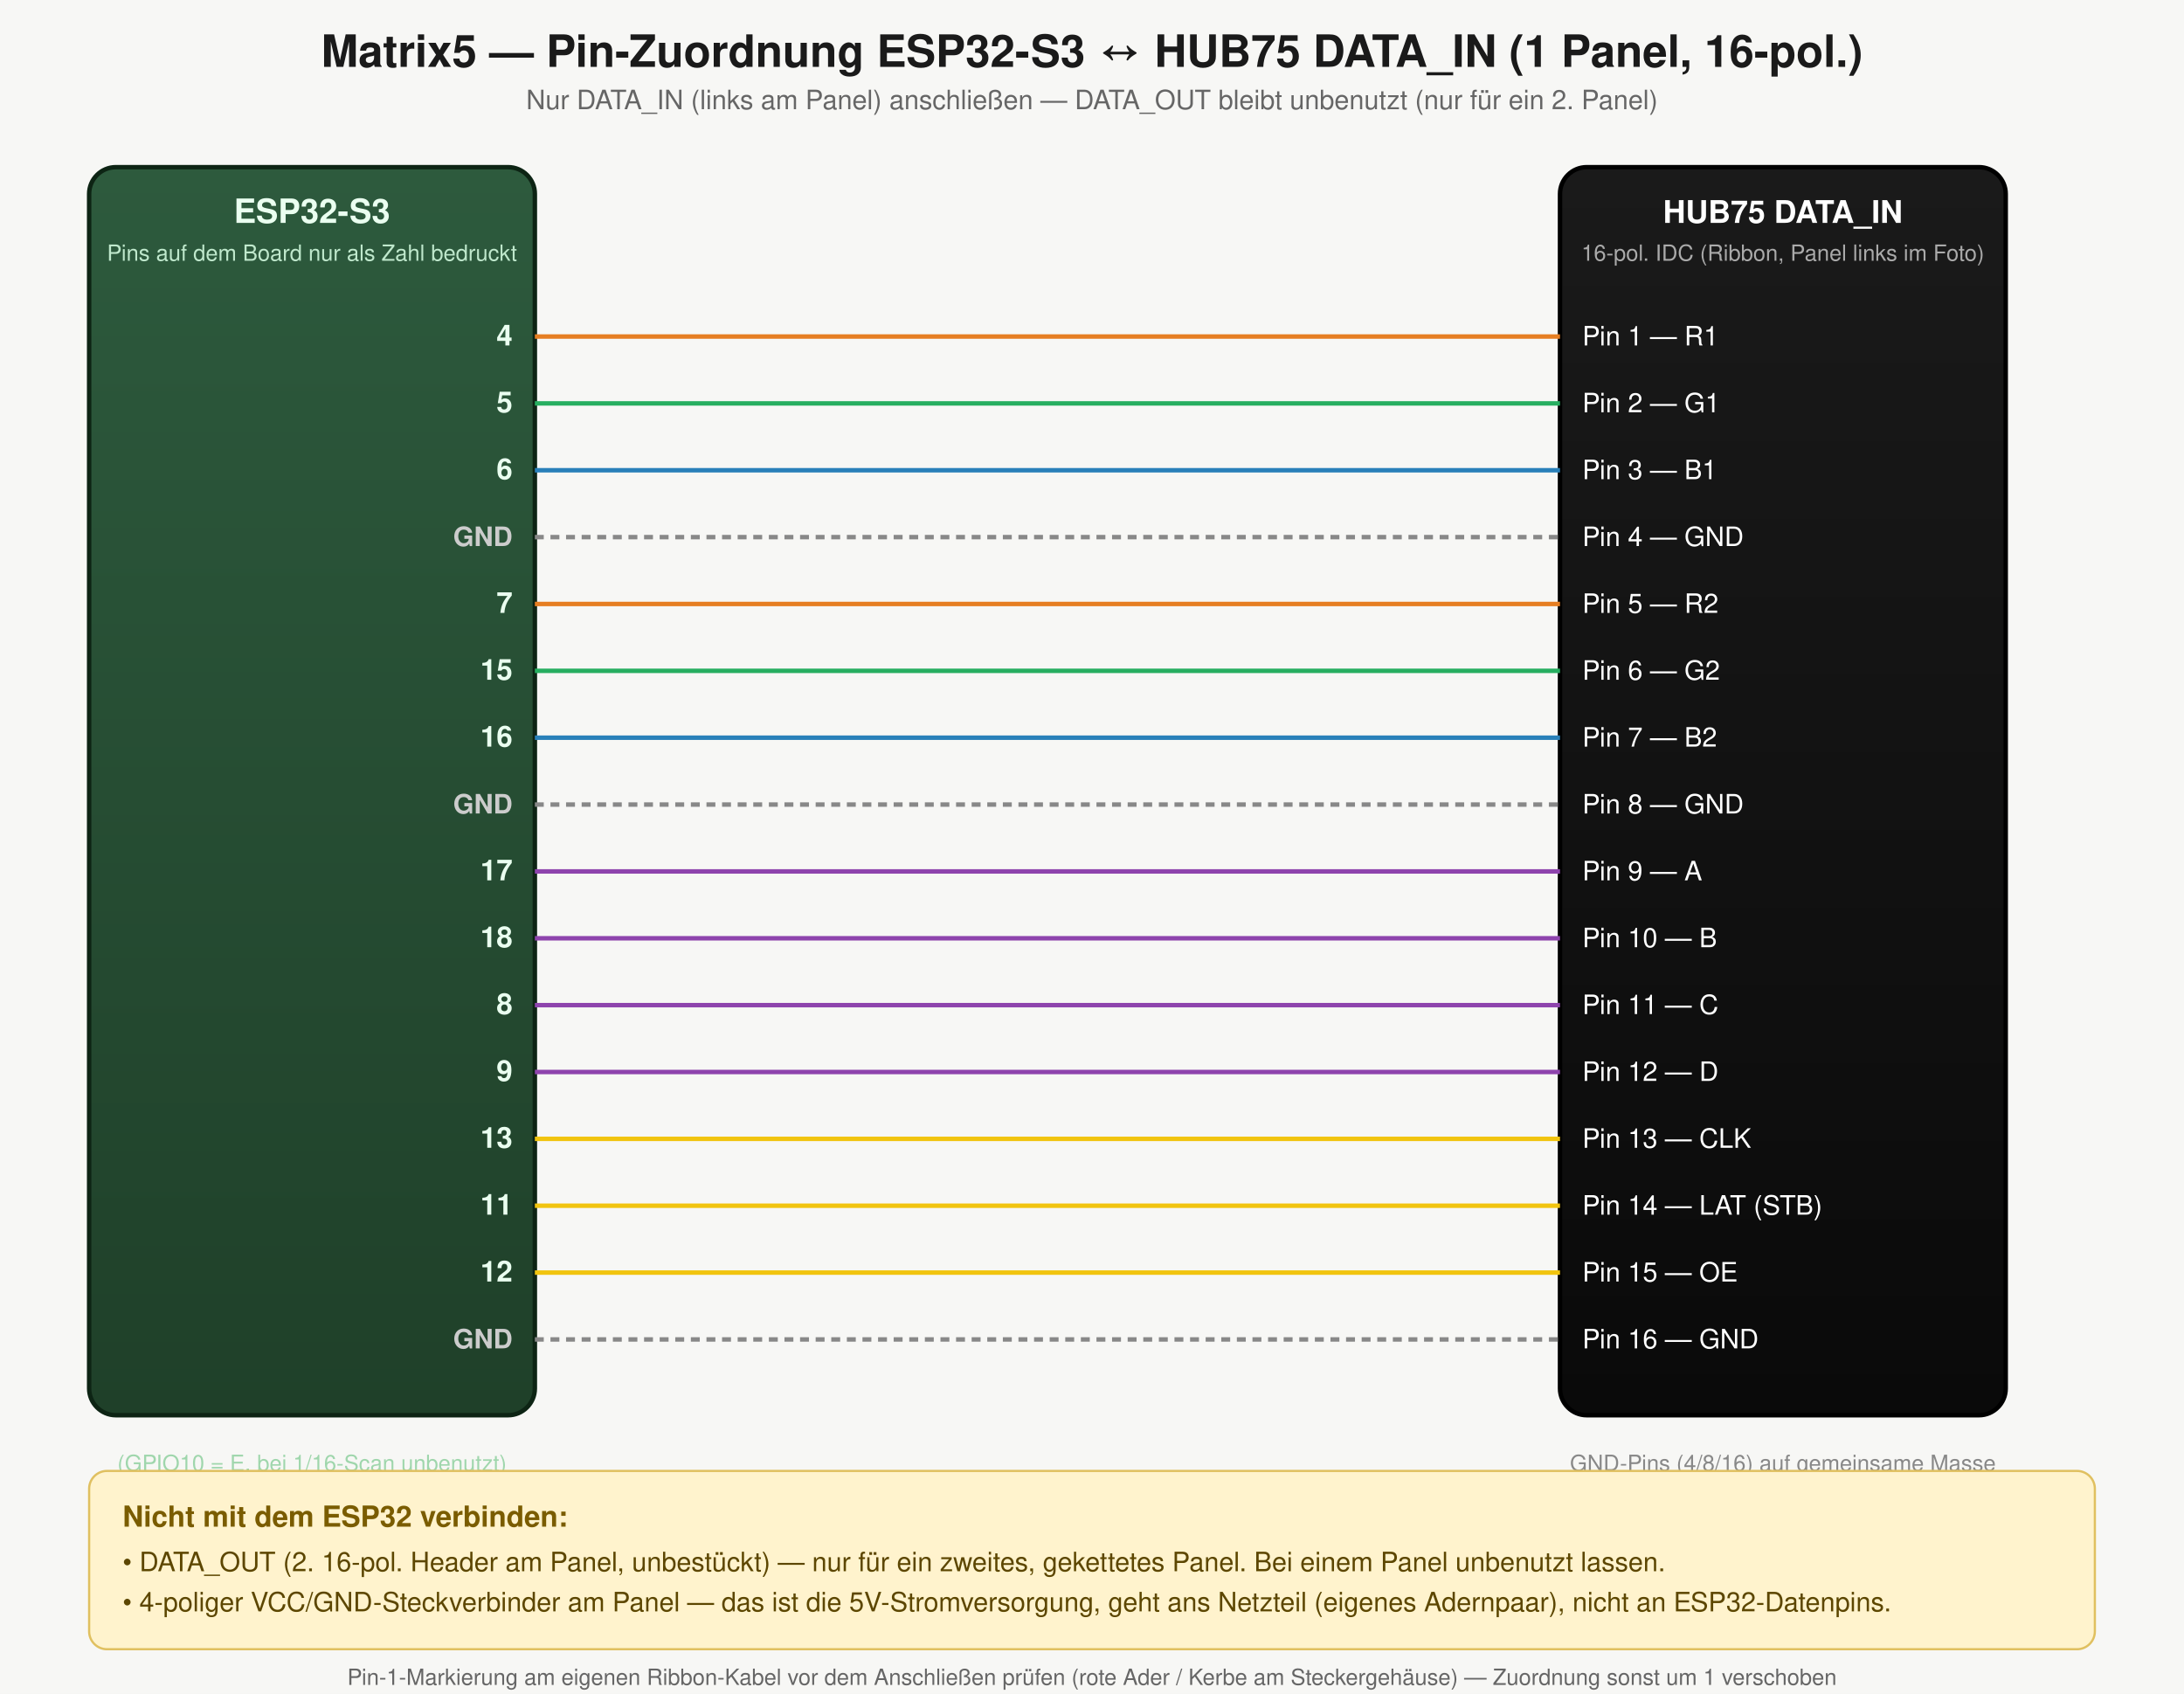
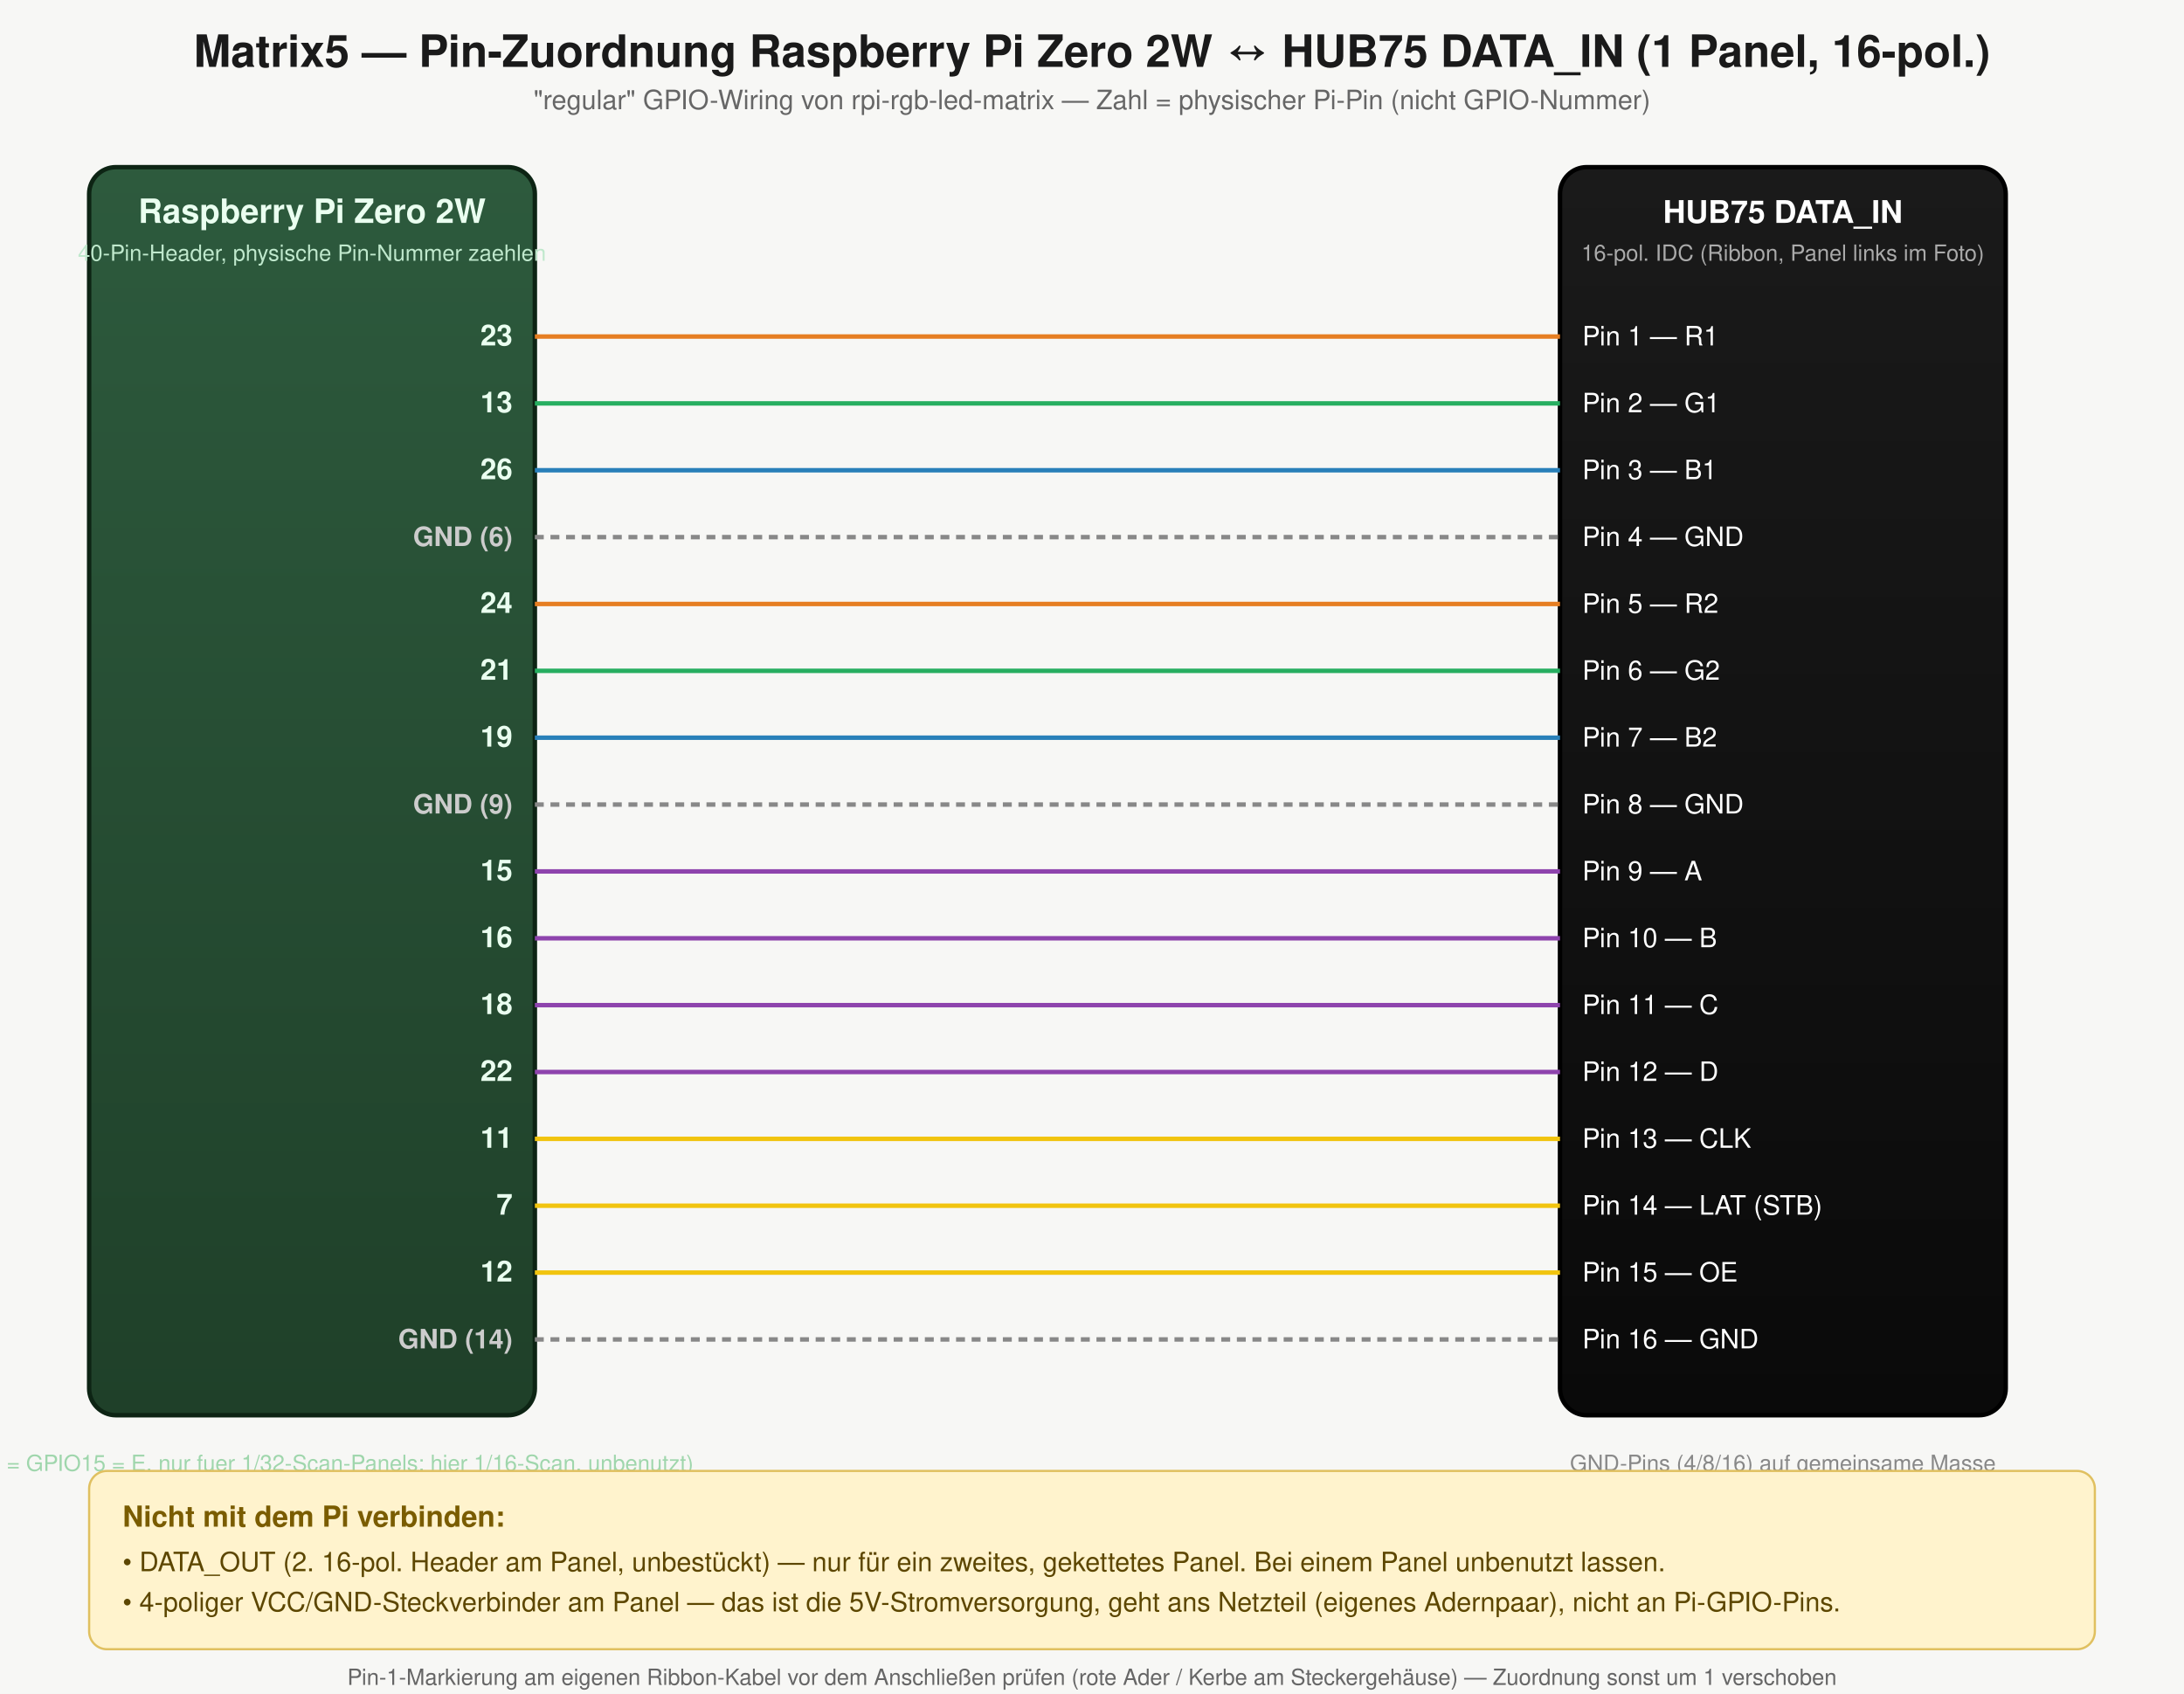
<svg xmlns="http://www.w3.org/2000/svg" viewBox="0 0 980 760" font-family="Segoe UI, Helvetica, Arial, sans-serif">
  <defs>
    <linearGradient id="boardGrad" x1="0" y1="0" x2="0" y2="1">
      <stop offset="0%" stop-color="#2d5a3d" />
      <stop offset="100%" stop-color="#1f4029" />
    </linearGradient>
    <linearGradient id="panelGrad" x1="0" y1="0" x2="0" y2="1">
      <stop offset="0%" stop-color="#1a1a1a" />
      <stop offset="100%" stop-color="#0a0a0a" />
    </linearGradient>
  </defs>
  <rect x="0" y="0" width="980" height="760" fill="#f7f7f5" />
-   <text x="490" y="30" text-anchor="middle" font-size="20" font-weight="700" fill="#1a1a1a">Matrix5 — Pin-Zuordnung ESP32-S3 ↔ HUB75 DATA_IN (1 Panel, 16-pol.)</text>
-   <text x="490" y="49" text-anchor="middle" font-size="12" fill="#666">Nur DATA_IN (links am Panel) anschließen — DATA_OUT bleibt unbenutzt (nur für ein 2. Panel)</text>
+   <text x="490" y="30" text-anchor="middle" font-size="20" font-weight="700" fill="#1a1a1a">Matrix5 — Pin-Zuordnung Raspberry Pi Zero 2W ↔ HUB75 DATA_IN (1 Panel, 16-pol.)</text>
+   <text x="490" y="49" text-anchor="middle" font-size="12" fill="#666">"regular" GPIO-Wiring von rpi-rgb-led-matrix — Zahl = physischer Pi-Pin (nicht GPIO-Nummer)</text>
  <rect x="40" y="75" width="200" height="560" rx="12" fill="url(#boardGrad)" stroke="#0d2414" stroke-width="2" />
-   <text x="140" y="100" text-anchor="middle" font-size="15" font-weight="700" fill="#eafff0">ESP32-S3</text>
-   <text x="140" y="117" text-anchor="middle" font-size="10" fill="#bfe8cc">Pins auf dem Board nur als Zahl bedruckt</text>
+   <text x="140" y="100" text-anchor="middle" font-size="15" font-weight="700" fill="#eafff0">Raspberry Pi Zero 2W</text>
+   <text x="140" y="117" text-anchor="middle" font-size="10" fill="#bfe8cc">40-Pin-Header, physische Pin-Nummer zaehlen</text>
  <rect x="700" y="75" width="200" height="560" rx="12" fill="url(#panelGrad)" stroke="#000" stroke-width="2" />
  <text x="800" y="100" text-anchor="middle" font-size="14" font-weight="700" fill="#fff">HUB75 DATA_IN</text>
  <text x="800" y="117" text-anchor="middle" font-size="10" fill="#aaa">16-pol. IDC (Ribbon, Panel links im Foto)</text>
-   <g font-size="13">
-     
-   </g>
  <g>
-     <text x="230" y="155" text-anchor="end" font-size="13" font-weight="600" fill="#eafff0">4</text>
+     <text x="230" y="155" text-anchor="end" font-size="13" font-weight="600" fill="#eafff0">23</text>
    <line x1="240" y1="151" x2="700" y2="151" stroke="#e67e22" stroke-width="2" />
    <text x="710" y="155" font-size="12" fill="#fff">Pin 1 — R1</text>
  </g>
  <g>
-     <text x="230" y="185" text-anchor="end" font-size="13" font-weight="600" fill="#eafff0">5</text>
+     <text x="230" y="185" text-anchor="end" font-size="13" font-weight="600" fill="#eafff0">13</text>
    <line x1="240" y1="181" x2="700" y2="181" stroke="#27ae60" stroke-width="2" />
    <text x="710" y="185" font-size="12" fill="#fff">Pin 2 — G1</text>
  </g>
  <g>
-     <text x="230" y="215" text-anchor="end" font-size="13" font-weight="600" fill="#eafff0">6</text>
+     <text x="230" y="215" text-anchor="end" font-size="13" font-weight="600" fill="#eafff0">26</text>
    <line x1="240" y1="211" x2="700" y2="211" stroke="#2980b9" stroke-width="2" />
    <text x="710" y="215" font-size="12" fill="#fff">Pin 3 — B1</text>
  </g>
  <g>
-     <text x="230" y="245" text-anchor="end" font-size="12" font-weight="600" fill="#ccc">GND</text>
+     <text x="230" y="245" text-anchor="end" font-size="12" font-weight="600" fill="#ccc">GND (6)</text>
    <line x1="240" y1="241" x2="700" y2="241" stroke="#888" stroke-width="2" stroke-dasharray="4,3" />
    <text x="710" y="245" font-size="12" fill="#fff">Pin 4 — GND</text>
  </g>
  <g>
-     <text x="230" y="275" text-anchor="end" font-size="13" font-weight="600" fill="#eafff0">7</text>
+     <text x="230" y="275" text-anchor="end" font-size="13" font-weight="600" fill="#eafff0">24</text>
    <line x1="240" y1="271" x2="700" y2="271" stroke="#e67e22" stroke-width="2" />
    <text x="710" y="275" font-size="12" fill="#fff">Pin 5 — R2</text>
  </g>
  <g>
-     <text x="230" y="305" text-anchor="end" font-size="13" font-weight="600" fill="#eafff0">15</text>
+     <text x="230" y="305" text-anchor="end" font-size="13" font-weight="600" fill="#eafff0">21</text>
    <line x1="240" y1="301" x2="700" y2="301" stroke="#27ae60" stroke-width="2" />
    <text x="710" y="305" font-size="12" fill="#fff">Pin 6 — G2</text>
  </g>
  <g>
-     <text x="230" y="335" text-anchor="end" font-size="13" font-weight="600" fill="#eafff0">16</text>
+     <text x="230" y="335" text-anchor="end" font-size="13" font-weight="600" fill="#eafff0">19</text>
    <line x1="240" y1="331" x2="700" y2="331" stroke="#2980b9" stroke-width="2" />
    <text x="710" y="335" font-size="12" fill="#fff">Pin 7 — B2</text>
  </g>
  <g>
-     <text x="230" y="365" text-anchor="end" font-size="12" font-weight="600" fill="#ccc">GND</text>
+     <text x="230" y="365" text-anchor="end" font-size="12" font-weight="600" fill="#ccc">GND (9)</text>
    <line x1="240" y1="361" x2="700" y2="361" stroke="#888" stroke-width="2" stroke-dasharray="4,3" />
    <text x="710" y="365" font-size="12" fill="#fff">Pin 8 — GND</text>
  </g>
  <g>
-     <text x="230" y="395" text-anchor="end" font-size="13" font-weight="600" fill="#eafff0">17</text>
+     <text x="230" y="395" text-anchor="end" font-size="13" font-weight="600" fill="#eafff0">15</text>
    <line x1="240" y1="391" x2="700" y2="391" stroke="#8e44ad" stroke-width="2" />
    <text x="710" y="395" font-size="12" fill="#fff">Pin 9 — A</text>
  </g>
  <g>
-     <text x="230" y="425" text-anchor="end" font-size="13" font-weight="600" fill="#eafff0">18</text>
+     <text x="230" y="425" text-anchor="end" font-size="13" font-weight="600" fill="#eafff0">16</text>
    <line x1="240" y1="421" x2="700" y2="421" stroke="#8e44ad" stroke-width="2" />
    <text x="710" y="425" font-size="12" fill="#fff">Pin 10 — B</text>
  </g>
  <g>
-     <text x="230" y="455" text-anchor="end" font-size="13" font-weight="600" fill="#eafff0">8</text>
+     <text x="230" y="455" text-anchor="end" font-size="13" font-weight="600" fill="#eafff0">18</text>
    <line x1="240" y1="451" x2="700" y2="451" stroke="#8e44ad" stroke-width="2" />
    <text x="710" y="455" font-size="12" fill="#fff">Pin 11 — C</text>
  </g>
  <g>
-     <text x="230" y="485" text-anchor="end" font-size="13" font-weight="600" fill="#eafff0">9</text>
+     <text x="230" y="485" text-anchor="end" font-size="13" font-weight="600" fill="#eafff0">22</text>
    <line x1="240" y1="481" x2="700" y2="481" stroke="#8e44ad" stroke-width="2" />
    <text x="710" y="485" font-size="12" fill="#fff">Pin 12 — D</text>
  </g>
  <g>
-     <text x="230" y="515" text-anchor="end" font-size="13" font-weight="600" fill="#eafff0">13</text>
+     <text x="230" y="515" text-anchor="end" font-size="13" font-weight="600" fill="#eafff0">11</text>
    <line x1="240" y1="511" x2="700" y2="511" stroke="#f1c40f" stroke-width="2" />
    <text x="710" y="515" font-size="12" fill="#fff">Pin 13 — CLK</text>
  </g>
  <g>
-     <text x="230" y="545" text-anchor="end" font-size="13" font-weight="600" fill="#eafff0">11</text>
+     <text x="230" y="545" text-anchor="end" font-size="13" font-weight="600" fill="#eafff0">7</text>
    <line x1="240" y1="541" x2="700" y2="541" stroke="#f1c40f" stroke-width="2" />
    <text x="710" y="545" font-size="12" fill="#fff">Pin 14 — LAT (STB)</text>
  </g>
  <g>
    <text x="230" y="575" text-anchor="end" font-size="13" font-weight="600" fill="#eafff0">12</text>
    <line x1="240" y1="571" x2="700" y2="571" stroke="#f1c40f" stroke-width="2" />
    <text x="710" y="575" font-size="12" fill="#fff">Pin 15 — OE</text>
  </g>
  <g>
-     <text x="230" y="605" text-anchor="end" font-size="12" font-weight="600" fill="#ccc">GND</text>
+     <text x="230" y="605" text-anchor="end" font-size="12" font-weight="600" fill="#ccc">GND (14)</text>
    <line x1="240" y1="601" x2="700" y2="601" stroke="#888" stroke-width="2" stroke-dasharray="4,3" />
    <text x="710" y="605" font-size="12" fill="#fff">Pin 16 — GND</text>
  </g>
-   <text x="140" y="660" text-anchor="middle" font-size="10" fill="#9fd6ac">(GPIO10 = E, bei 1/16-Scan unbenutzt)</text>
+   <text x="140" y="660" text-anchor="middle" font-size="10" fill="#9fd6ac">(Pin 10 = GPIO15 = E, nur fuer 1/32-Scan-Panels; hier 1/16-Scan, unbenutzt)</text>
  <text x="800" y="660" text-anchor="middle" font-size="10" fill="#888">GND-Pins (4/8/16) auf gemeinsame Masse</text>
  <g transform="translate(40,660)">
    <rect x="0" y="0" width="900" height="80" rx="8" fill="#fff3cd" stroke="#e0c060" />
-     <text x="15" y="25" font-size="13" font-weight="700" fill="#7a5c00">Nicht mit dem ESP32 verbinden:</text>
+     <text x="15" y="25" font-size="13" font-weight="700" fill="#7a5c00">Nicht mit dem Pi verbinden:</text>
    <text x="15" y="45" font-size="12" fill="#5c4600">• DATA_OUT (2. 16-pol. Header am Panel, unbestückt) — nur für ein zweites, gekettetes Panel. Bei einem Panel unbenutzt lassen.</text>
-     <text x="15" y="63" font-size="12" fill="#5c4600">• 4-poliger VCC/GND-Steckverbinder am Panel — das ist die 5V-Stromversorgung, geht ans Netzteil (eigenes Adernpaar), nicht an ESP32-Datenpins.</text>
+     <text x="15" y="63" font-size="12" fill="#5c4600">• 4-poliger VCC/GND-Steckverbinder am Panel — das ist die 5V-Stromversorgung, geht ans Netzteil (eigenes Adernpaar), nicht an Pi-GPIO-Pins.</text>
  </g>
  <text x="490" y="756" text-anchor="middle" font-size="10" fill="#666">Pin-1-Markierung am eigenen Ribbon-Kabel vor dem Anschließen prüfen (rote Ader / Kerbe am Steckergehäuse) — Zuordnung sonst um 1 verschoben</text>
</svg>
